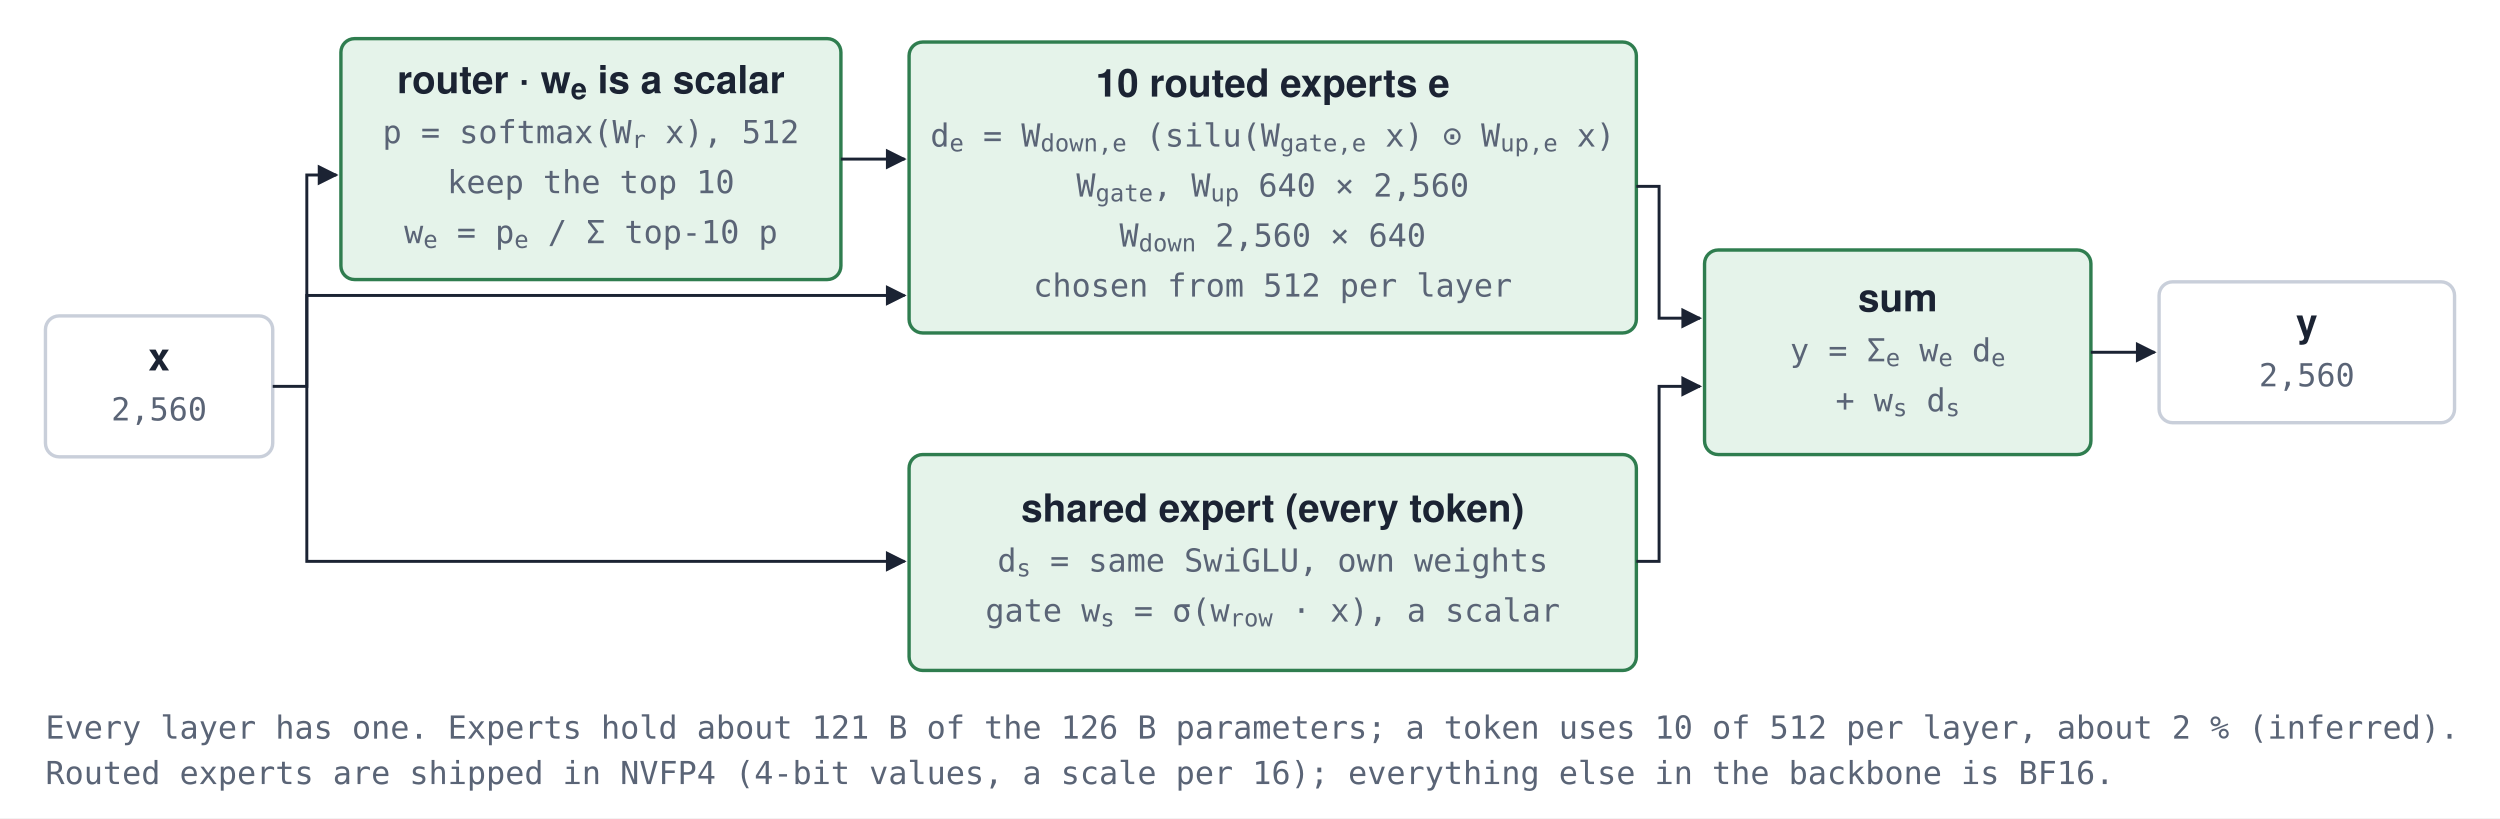
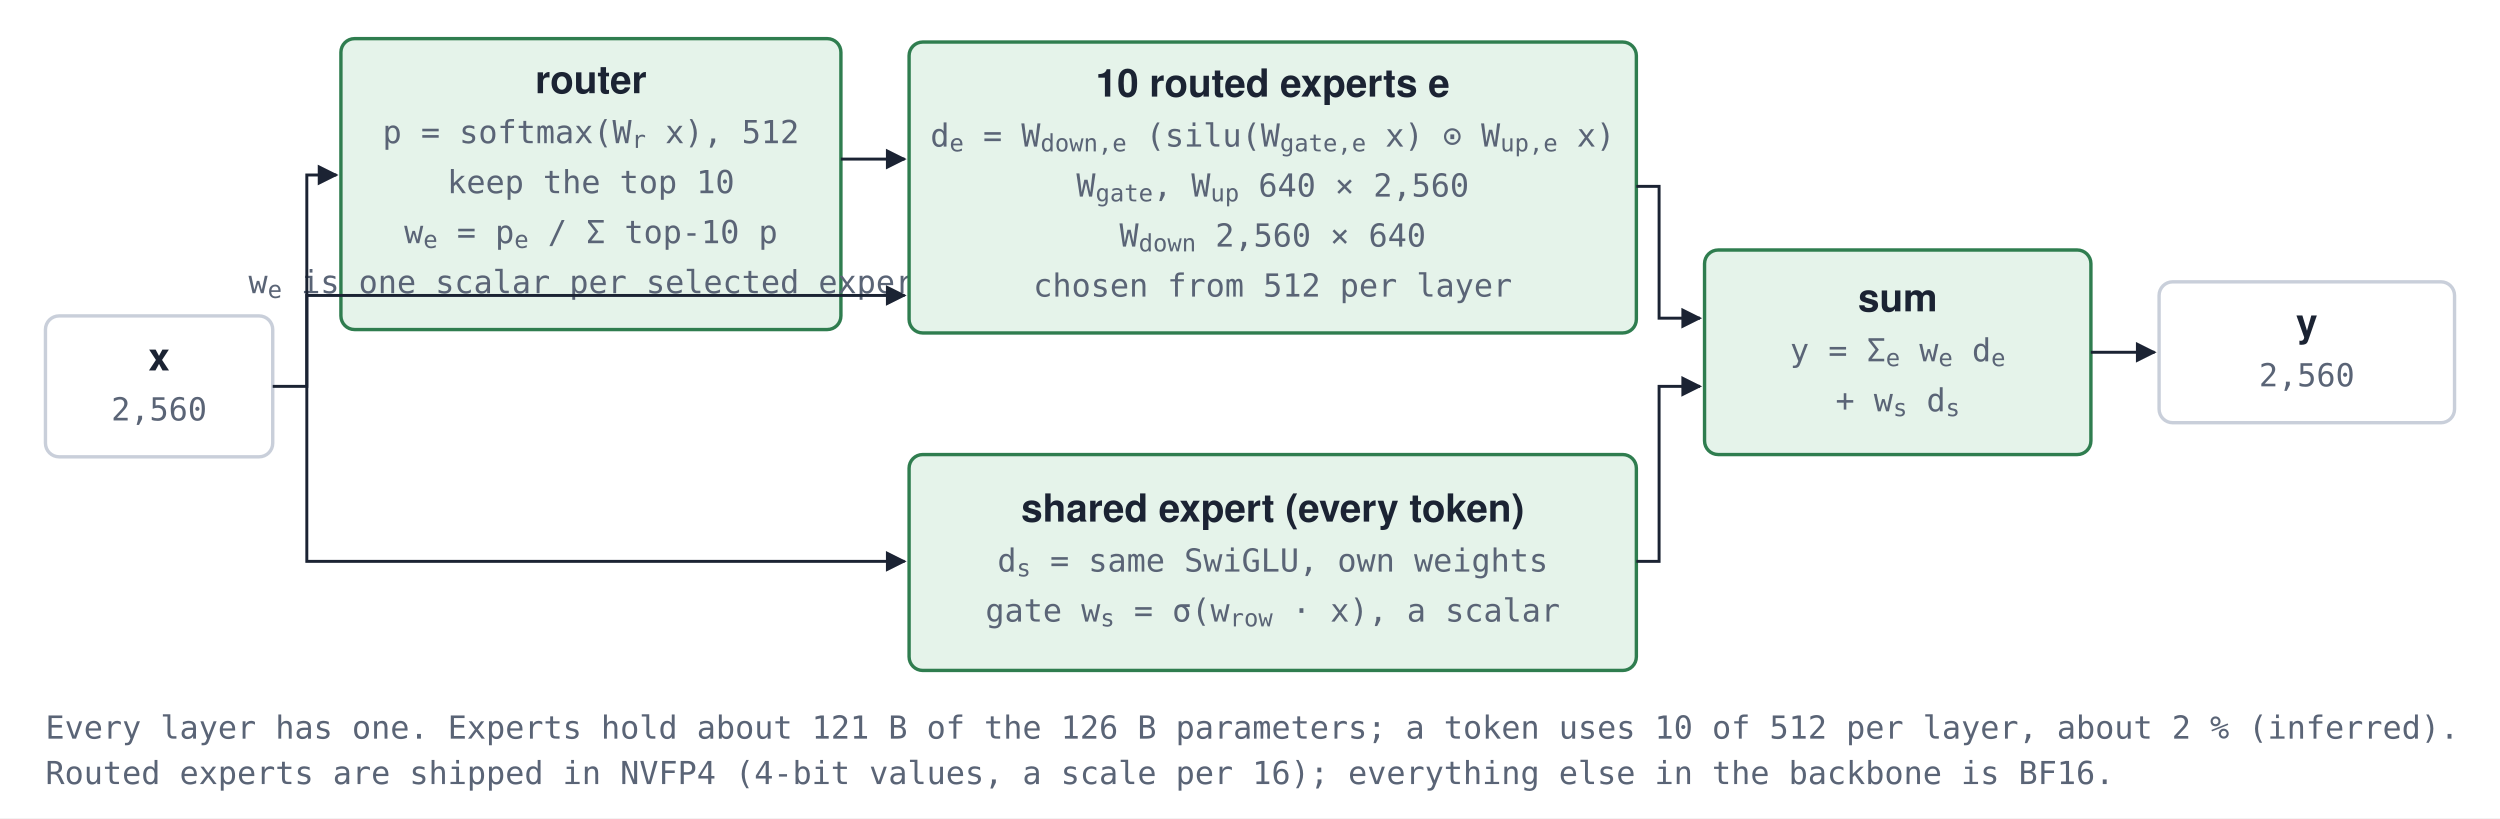
<svg xmlns="http://www.w3.org/2000/svg" viewBox="0 0 1100 360" role="img" aria-label="Mixture of experts: a softmax router over 512 experts keeps the top 10 and renormalizes their weights; each expert is a SwiGLU with intermediate 640; a shared expert runs for every token with its own sigmoid gate; outputs are summed">
  <rect width="100%" height="100%" fill="#ffffff" />
  <style>rect.ok{fill:#e5f3ea;stroke:#2f7d4f;stroke-width:1.5}rect.ref{fill:#fbf0dc;stroke:#a86a12;stroke-width:1.5;stroke-dasharray:5 3}rect.mix{fill:#e5f3ea;stroke:#a86a12;stroke-width:1.5;stroke-dasharray:5 3}rect.wt{fill:#eceefa;stroke:#5b5f9e;stroke-width:1.5}rect.dat{fill:#fff;stroke:#c9cfda;stroke-width:1.5}rect.host2{fill:#eef0f3;stroke:#6b7280;stroke-width:1.5}rect.st{fill:#fbf0dc;stroke:#a86a12;stroke-width:1.5}rect.spec{fill:none;stroke:#5a6476;stroke-width:1.5;stroke-dasharray:3 3}rect.bar{fill:#2c56c9}rect.bar2{fill:#b0245e}text.tm{font:600 14px Menlo,monospace;fill:#b0245e}rect.grp{fill:none;stroke:#5a6476;stroke-width:1;stroke-dasharray:2 4}text{fill:#1b2333}text.t{font:600 17px Helvetica,Arial,sans-serif}text.m{font:14px Menlo,monospace;fill:#5a6476}text.al{font:14px Menlo,monospace;fill:#2c56c9}text.gt{font:600 17px Helvetica,Arial,sans-serif;fill:#5a6476}polyline.ar{fill:none;stroke:#1b2333;stroke-width:1.3}polyline.dash{stroke-dasharray:6 4;stroke:#2c56c9}.ahp{fill:#1b2333}</style>
  <defs>
    <marker id="ah5" viewBox="0 0 10 10" refX="9" refY="5" markerWidth="7" markerHeight="7" orient="auto-start-reverse">
      <path d="M0,0 L10,5 L0,10 z" class="ahp" />
    </marker>
  </defs>
  <rect class="dat" x="20" y="139" width="100" height="62" rx="6" />
  <text class="t" x="70.0" y="163" text-anchor="middle">x</text>
  <text class="m" x="70.0" y="185" text-anchor="middle">2,560</text>
-   <rect class="ok" x="150" y="17" width="220" height="106" rx="6" />
-   <text class="t" x="260.0" y="41" text-anchor="middle">router · w<tspan baseline-shift="sub" font-size="75%">e</tspan> is a scalar</text>
+   <rect class="ok" x="150" y="17" width="220" height="128" rx="6" />
+   <text class="t" x="260.0" y="41" text-anchor="middle">router</text>
  <text class="m" x="260.0" y="63" text-anchor="middle">p = softmax(W<tspan baseline-shift="sub" font-size="75%">r</tspan> x), 512</text>
  <text class="m" x="260.0" y="85" text-anchor="middle">keep the top 10</text>
  <text class="m" x="260.0" y="107" text-anchor="middle">w<tspan baseline-shift="sub" font-size="75%">e</tspan> = p<tspan baseline-shift="sub" font-size="75%">e</tspan> / Σ top-10 p</text>
+   <text class="m" x="260" y="129" text-anchor="middle" textLength="230" lengthAdjust="spacingAndGlyphs">w<tspan baseline-shift="sub" font-size="75%">e</tspan> is one scalar per selected expert</text>
  <polyline class="ar" points="120,170 135,170 135,77 148,77" marker-end="url(#ah5)" />
  <rect class="ok" x="400" y="18.5" width="320" height="128" rx="6" />
  <text class="t" x="560.0" y="42.5" text-anchor="middle">10 routed experts e</text>
  <text textLength="308" lengthAdjust="spacingAndGlyphs" class="m" x="560.0" y="64.5" text-anchor="middle">d<tspan baseline-shift="sub" font-size="75%">e</tspan> = W<tspan baseline-shift="sub" font-size="75%">down,e</tspan> (silu(W<tspan baseline-shift="sub" font-size="75%">gate,e</tspan> x) ⊙ W<tspan baseline-shift="sub" font-size="75%">up,e</tspan> x)</text>
  <text class="m" x="560.0" y="86.5" text-anchor="middle">W<tspan baseline-shift="sub" font-size="75%">gate</tspan>, W<tspan baseline-shift="sub" font-size="75%">up</tspan> 640 × 2,560</text>
  <text class="m" x="560.0" y="108.5" text-anchor="middle">W<tspan baseline-shift="sub" font-size="75%">down</tspan> 2,560 × 640</text>
  <text class="m" x="560.0" y="130.5" text-anchor="middle">chosen from 512 per layer</text>
  <polyline class="ar" points="370,70 398,70" marker-end="url(#ah5)" />
  <rect class="ok" x="400" y="200" width="320" height="95" rx="6" />
  <text class="t" x="560.0" y="229.5" text-anchor="middle">shared expert (every token)</text>
  <text class="m" x="560.0" y="251.5" text-anchor="middle">d<tspan baseline-shift="sub" font-size="75%">s</tspan> = same SwiGLU, own weights</text>
  <text class="m" x="560.0" y="273.5" text-anchor="middle">gate w<tspan baseline-shift="sub" font-size="75%">s</tspan> = σ(w<tspan baseline-shift="sub" font-size="75%">row</tspan> · x), a scalar</text>
  <polyline class="ar" points="135,170 135,247 398,247" marker-end="url(#ah5)" />
  <polyline class="ar" points="135,170 135,130 398,130" marker-end="url(#ah5)" />
  <rect class="ok" x="750" y="110" width="170" height="90" rx="6" />
  <text class="t" x="835.0" y="137" text-anchor="middle">sum</text>
  <text class="m" x="835.0" y="159" text-anchor="middle">y = Σ<tspan baseline-shift="sub" font-size="75%">e</tspan> w<tspan baseline-shift="sub" font-size="75%">e</tspan> d<tspan baseline-shift="sub" font-size="75%">e</tspan>
  </text>
  <text class="m" x="835.0" y="181" text-anchor="middle">+ w<tspan baseline-shift="sub" font-size="75%">s</tspan> d<tspan baseline-shift="sub" font-size="75%">s</tspan>
  </text>
  <polyline class="ar" points="720,82 730,82 730,140 748,140" marker-end="url(#ah5)" />
  <polyline class="ar" points="720,247 730,247 730,170 748,170" marker-end="url(#ah5)" />
  <rect class="dat" x="950" y="124" width="130" height="62" rx="6" />
  <text class="t" x="1015.0" y="148" text-anchor="middle">y</text>
  <text class="m" x="1015.0" y="170" text-anchor="middle">2,560</text>
  <polyline class="ar" points="920,155 948,155" marker-end="url(#ah5)" />
  <text class="m" x="20" y="325" text-anchor="start">Every layer has one. Experts hold about 121 B of the 126 B parameters; a token uses 10 of 512 per layer, about 2 % (inferred).</text>
  <text class="m" x="20" y="345" text-anchor="start">Routed experts are shipped in NVFP4 (4-bit values, a scale per 16); everything else in the backbone is BF16.</text>
</svg>
